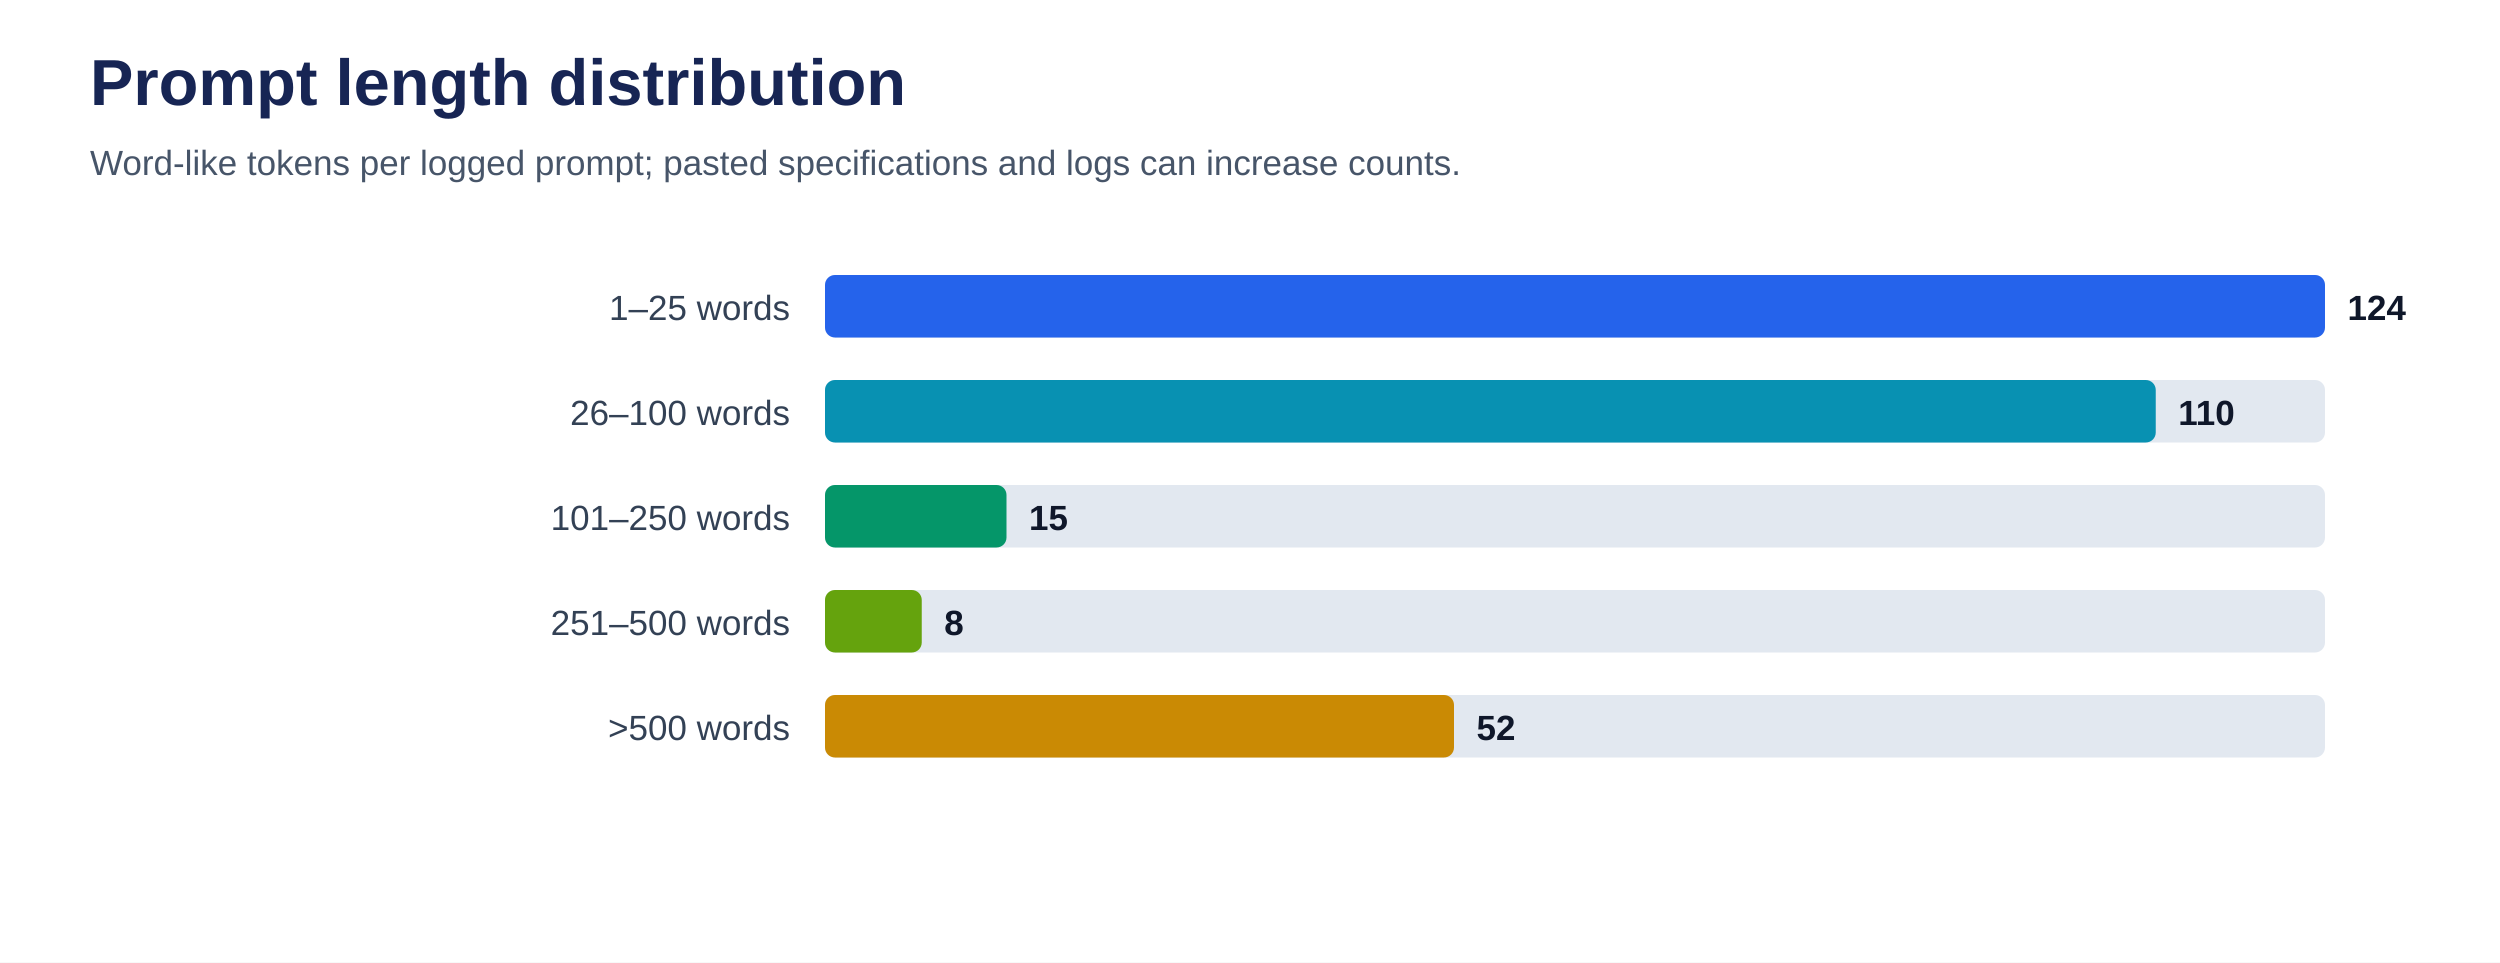
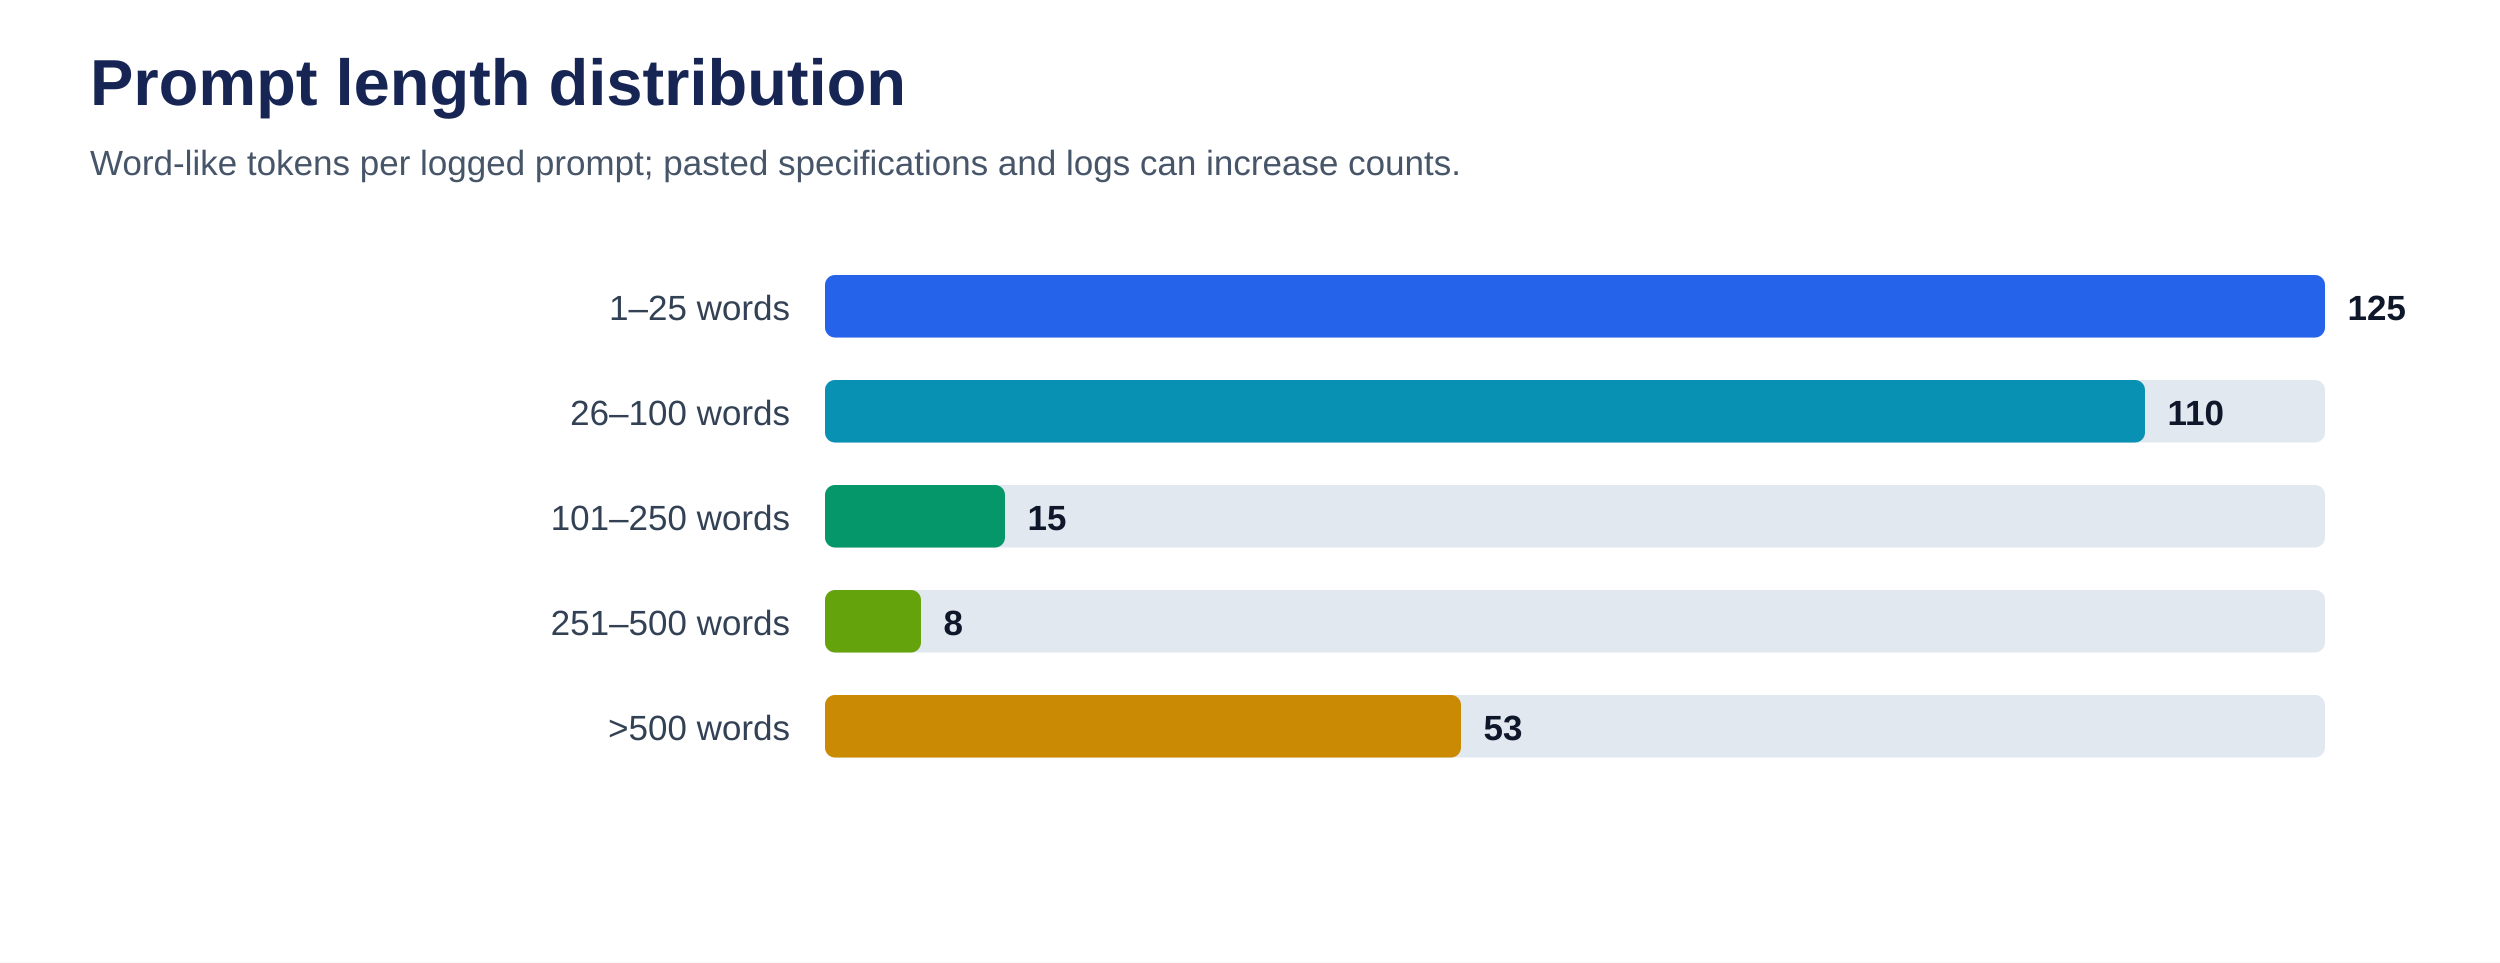
<svg xmlns="http://www.w3.org/2000/svg" viewBox="0 0 1000 385" role="img" aria-labelledby="title desc">
  <rect width="100%" height="100%" fill="#ffffff" />
  <text x="36" y="42" font-family="Arial, sans-serif" font-size="26" font-weight="700" fill="#172554">Prompt length distribution</text>
  <text x="36" y="70" font-family="Arial, sans-serif" font-size="14" fill="#475569">Word-like tokens per logged prompt; pasted specifications and logs can increase counts.</text>
  <text x="316" y="128" text-anchor="end" font-family="Arial, sans-serif" font-size="14" fill="#334155">1–25 words</text>
  <rect x="330" y="110" width="600" height="25" rx="4" fill="#e2e8f0" />
  <rect x="330" y="110" width="600.0" height="25" rx="4" fill="#2563eb" />
-   <text x="939.0" y="128" font-family="Arial, sans-serif" font-size="14" font-weight="700" fill="#0f172a">124</text>
+   <text x="939.0" y="128" font-family="Arial, sans-serif" font-size="14" font-weight="700" fill="#0f172a">125</text>
  <text x="316" y="170" text-anchor="end" font-family="Arial, sans-serif" font-size="14" fill="#334155">26–100 words</text>
  <rect x="330" y="152" width="600" height="25" rx="4" fill="#e2e8f0" />
-   <rect x="330" y="152" width="532.3" height="25" rx="4" fill="#0891b2" />
-   <text x="871.3" y="170" font-family="Arial, sans-serif" font-size="14" font-weight="700" fill="#0f172a">110</text>
+   <rect x="330" y="152" width="528.0" height="25" rx="4" fill="#0891b2" />
+   <text x="867.0" y="170" font-family="Arial, sans-serif" font-size="14" font-weight="700" fill="#0f172a">110</text>
  <text x="316" y="212" text-anchor="end" font-family="Arial, sans-serif" font-size="14" fill="#334155">101–250 words</text>
  <rect x="330" y="194" width="600" height="25" rx="4" fill="#e2e8f0" />
-   <rect x="330" y="194" width="72.6" height="25" rx="4" fill="#059669" />
-   <text x="411.6" y="212" font-family="Arial, sans-serif" font-size="14" font-weight="700" fill="#0f172a">15</text>
+   <rect x="330" y="194" width="72.0" height="25" rx="4" fill="#059669" />
+   <text x="411.0" y="212" font-family="Arial, sans-serif" font-size="14" font-weight="700" fill="#0f172a">15</text>
  <text x="316" y="254" text-anchor="end" font-family="Arial, sans-serif" font-size="14" fill="#334155">251–500 words</text>
  <rect x="330" y="236" width="600" height="25" rx="4" fill="#e2e8f0" />
-   <rect x="330" y="236" width="38.7" height="25" rx="4" fill="#65a30d" />
-   <text x="377.7" y="254" font-family="Arial, sans-serif" font-size="14" font-weight="700" fill="#0f172a">8</text>
+   <rect x="330" y="236" width="38.4" height="25" rx="4" fill="#65a30d" />
+   <text x="377.4" y="254" font-family="Arial, sans-serif" font-size="14" font-weight="700" fill="#0f172a">8</text>
  <text x="316" y="296" text-anchor="end" font-family="Arial, sans-serif" font-size="14" fill="#334155">&gt;500 words</text>
  <rect x="330" y="278" width="600" height="25" rx="4" fill="#e2e8f0" />
-   <rect x="330" y="278" width="251.6" height="25" rx="4" fill="#ca8a04" />
-   <text x="590.6" y="296" font-family="Arial, sans-serif" font-size="14" font-weight="700" fill="#0f172a">52</text>
+   <rect x="330" y="278" width="254.4" height="25" rx="4" fill="#ca8a04" />
+   <text x="593.4" y="296" font-family="Arial, sans-serif" font-size="14" font-weight="700" fill="#0f172a">53</text>
</svg>
